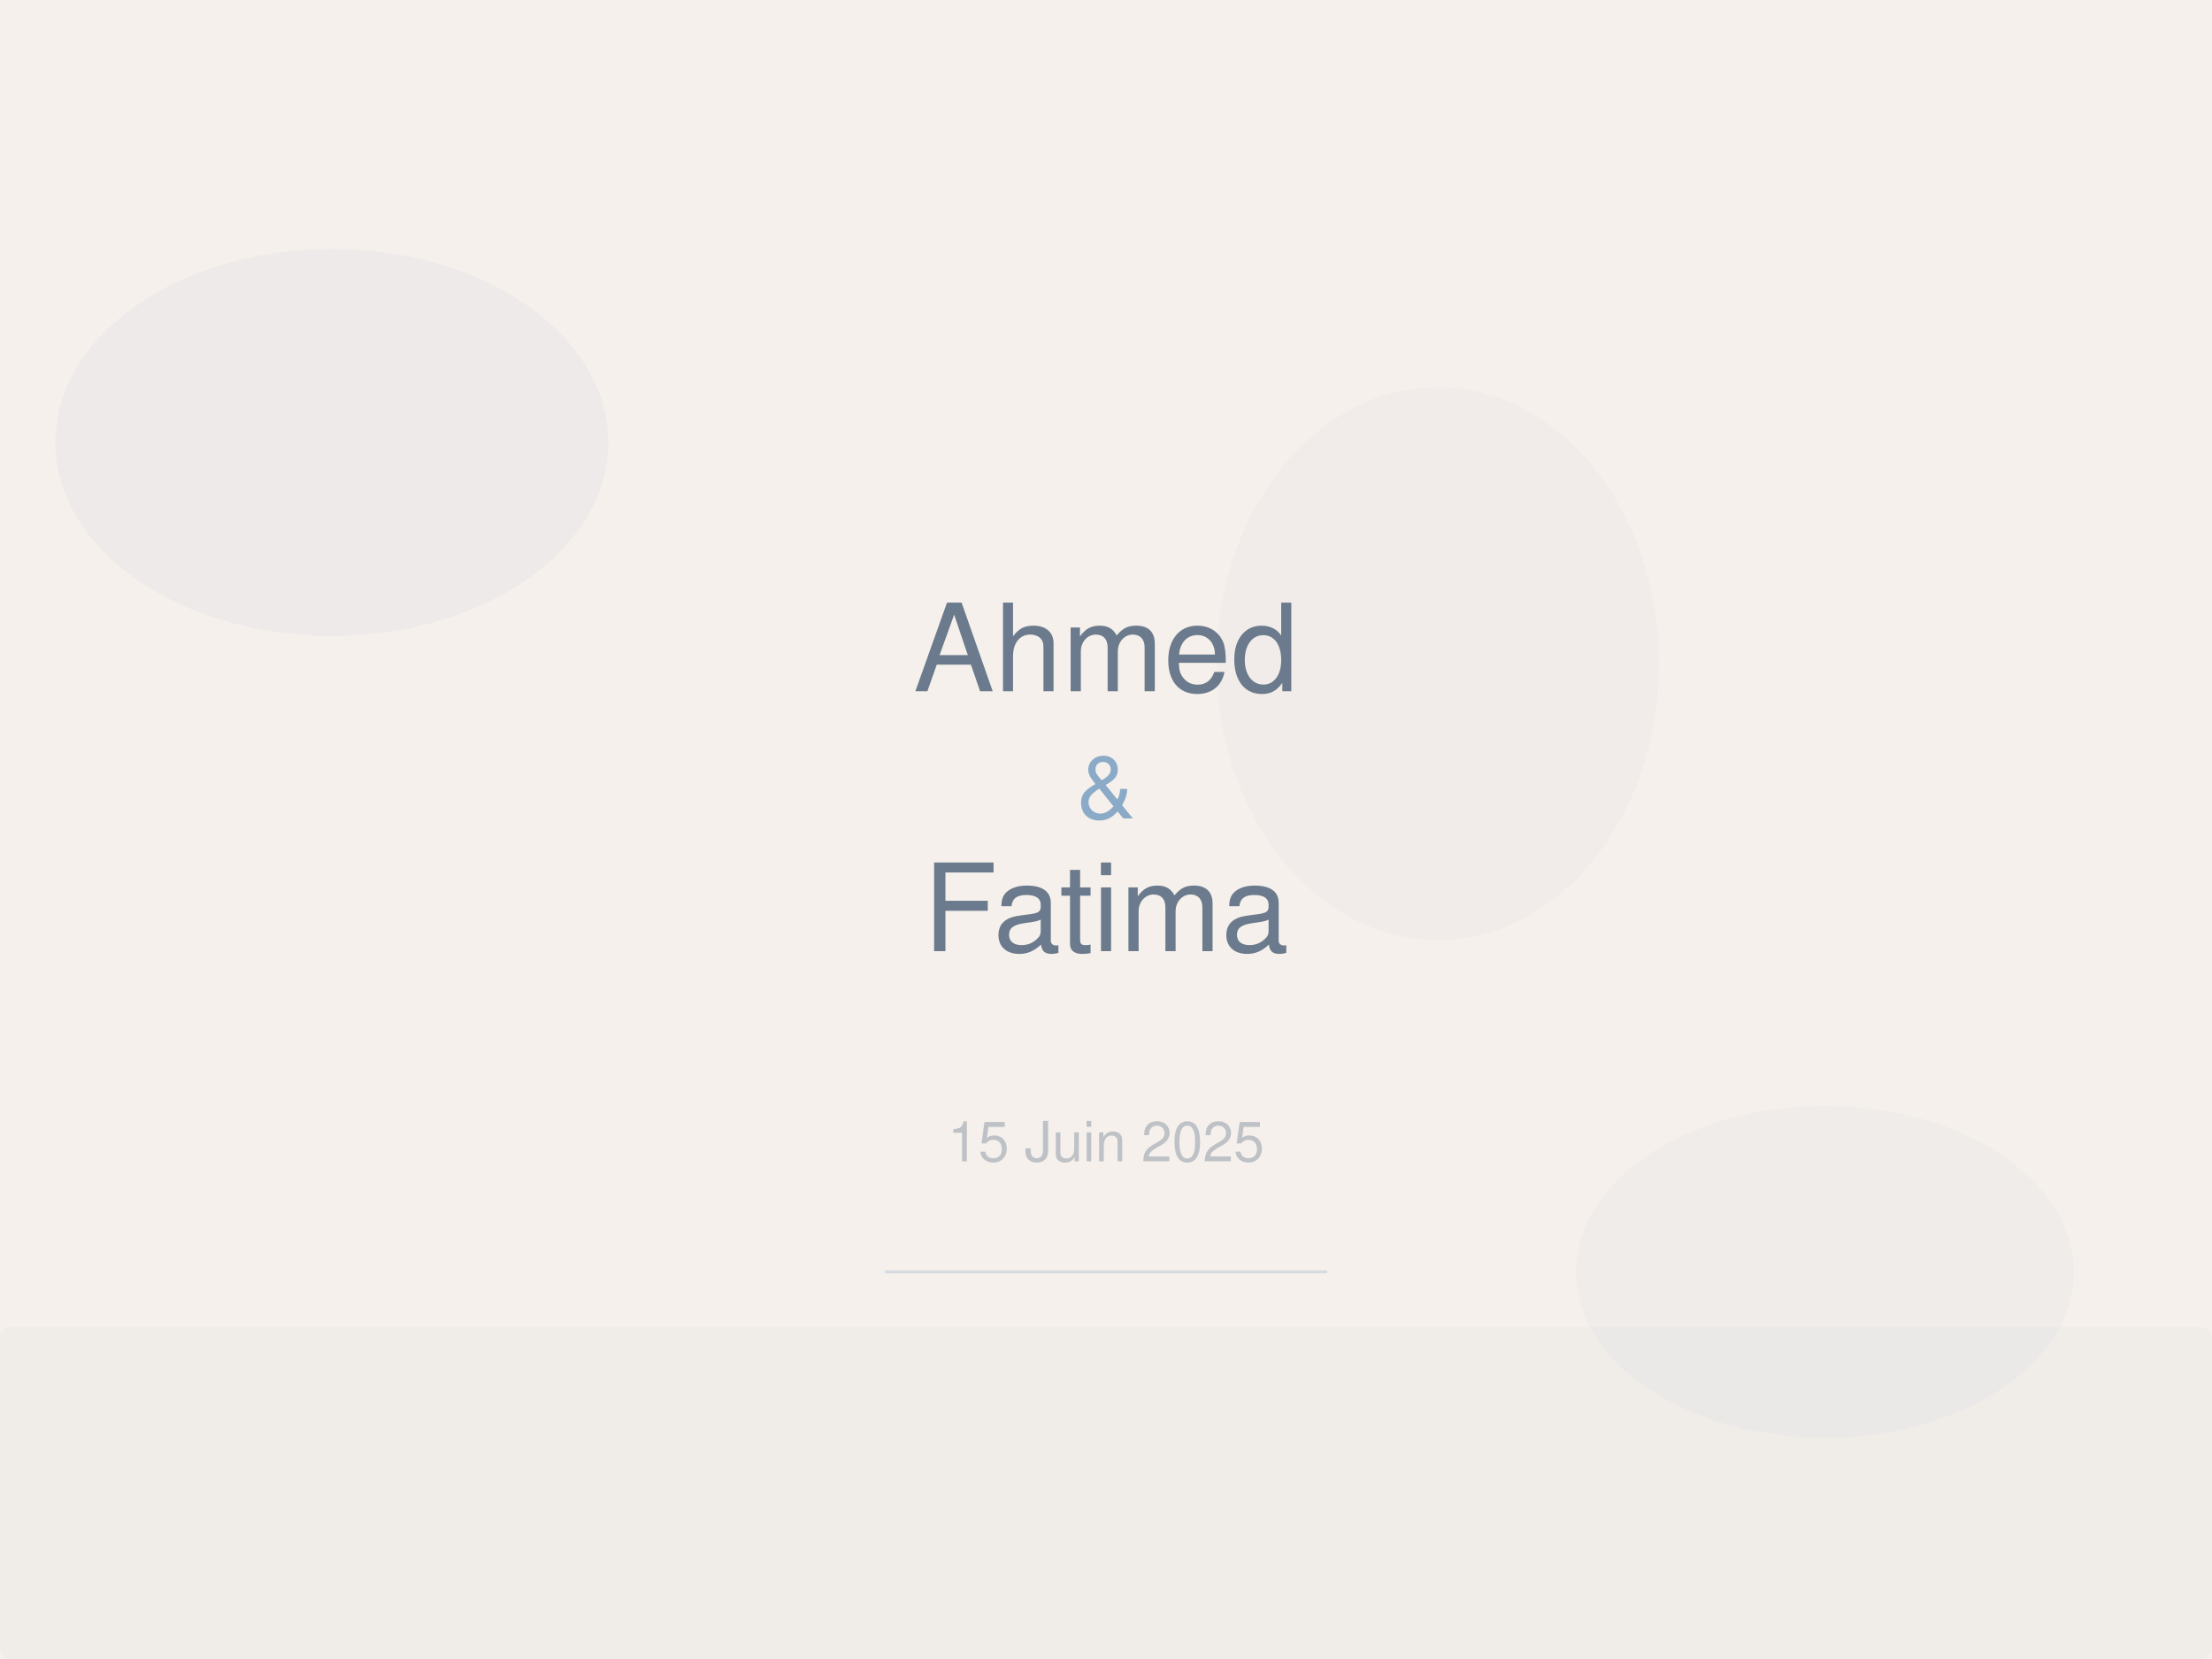
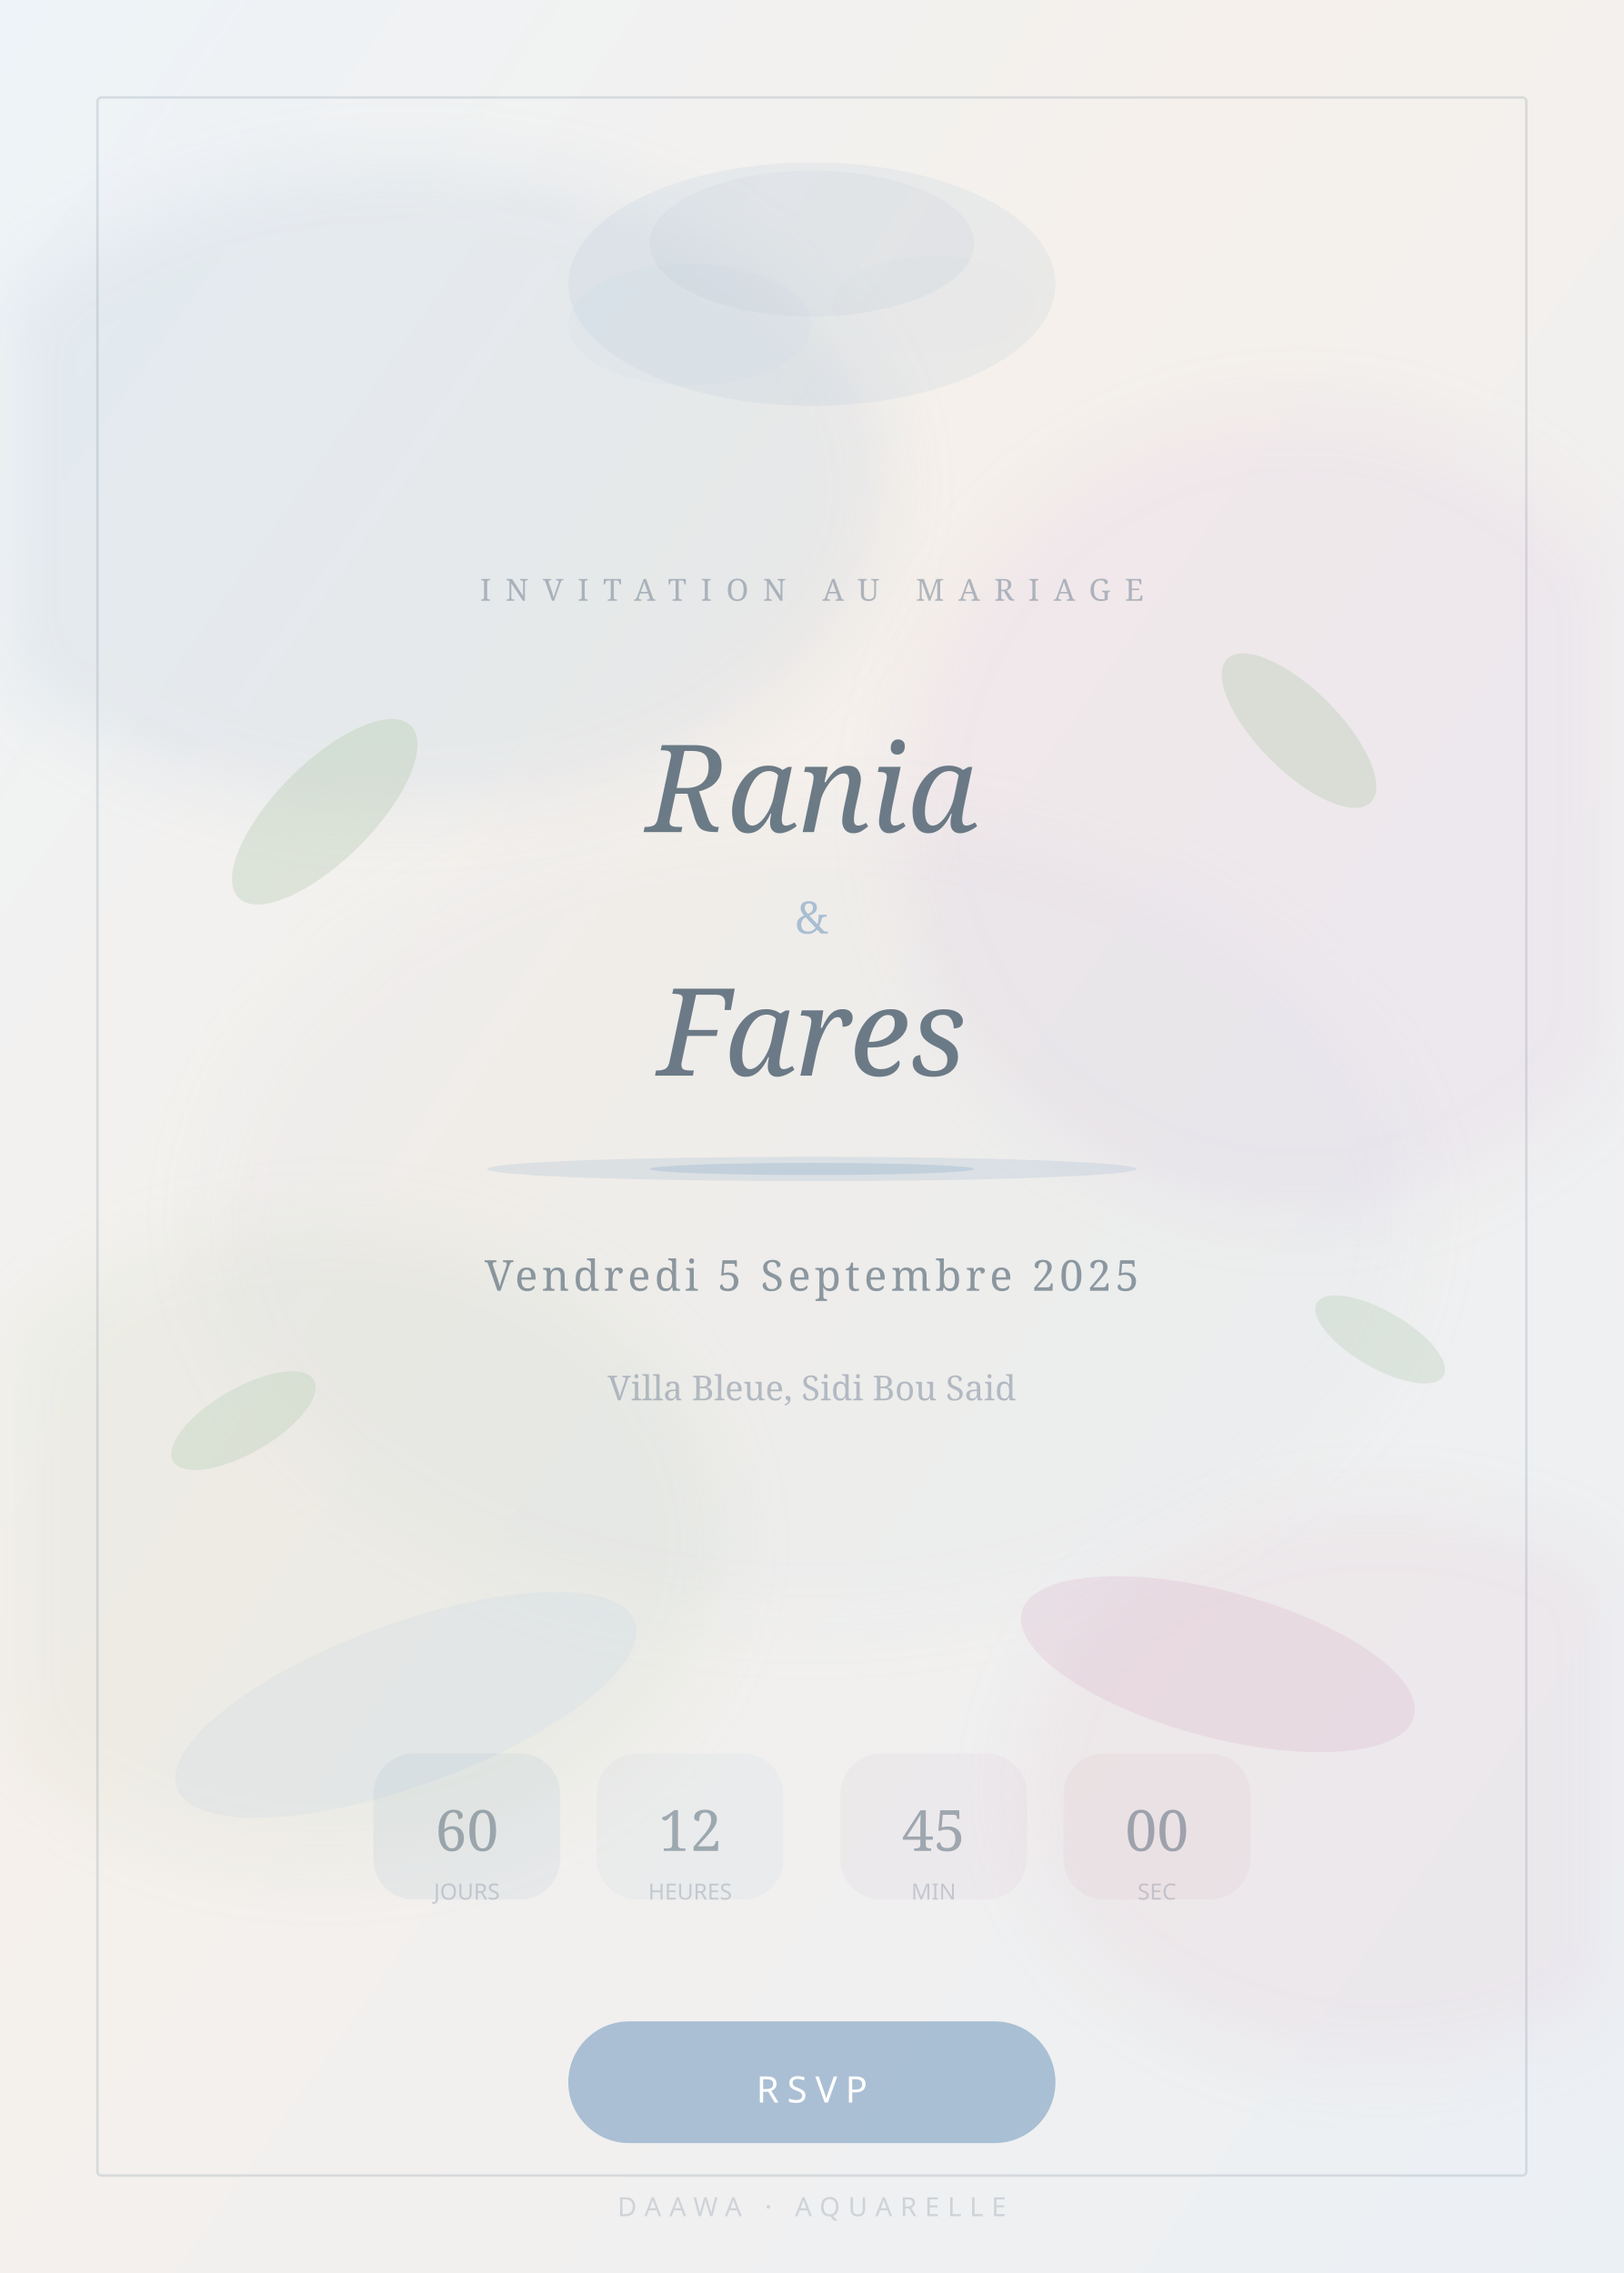
- <svg xmlns="http://www.w3.org/2000/svg" viewBox="0 0 400 300" width="400" height="300">
-   <rect width="400" height="300" fill="#F5F0EB" />
-   <ellipse cx="60" cy="80" rx="50" ry="35" fill="#8BAAC8" opacity="0.08" />
-   <ellipse cx="330" cy="230" rx="45" ry="30" fill="#8BAAC8" opacity="0.06" />
-   <ellipse cx="260" cy="120" rx="40" ry="50" fill="#6B7B8D" opacity="0.03" />
-   <rect x="0" y="240" width="400" height="60" fill="#8BAAC8" opacity="0.05" rx="2" />
-   <text x="200" y="125" text-anchor="middle" font-family="Helvetica,Arial,sans-serif" font-size="22" font-weight="300" fill="#6B7B8D">Ahmed</text>
-   <text x="200" y="148" text-anchor="middle" font-family="Helvetica,Arial,sans-serif" font-size="16" fill="#8BAAC8">&amp;</text>
-   <text x="200" y="172" text-anchor="middle" font-family="Helvetica,Arial,sans-serif" font-size="22" font-weight="300" fill="#6B7B8D">Fatima</text>
-   <text x="200" y="210" text-anchor="middle" font-family="Helvetica,Arial,sans-serif" font-size="10" fill="#6B7B8D" opacity="0.4">15 Juin 2025</text>
-   <line x1="160" y1="230" x2="240" y2="230" stroke="#8BAAC8" stroke-width="0.5" opacity="0.3" />
+ <svg xmlns="http://www.w3.org/2000/svg" viewBox="0 0 400 560" width="400" height="560">
+   <defs>
+     <linearGradient id="bg" x1="0" y1="0" x2="1" y2="1">
+       <stop offset="0%" stop-color="#EDF3F8" />
+       <stop offset="40%" stop-color="#F5F0EB" />
+       <stop offset="100%" stop-color="#EBF0F5" />
+     </linearGradient>
+     <filter id="blur-soft">
+       <feGaussianBlur stdDeviation="8" />
+     </filter>
+   </defs>
+   <rect width="400" height="560" fill="url(#bg)" />
+   <ellipse cx="100" cy="120" rx="120" ry="80" fill="#8BAAC8" opacity="0.12" filter="url(#blur-soft)" />
+   <ellipse cx="320" cy="200" rx="100" ry="100" fill="#C8A0D4" opacity="0.1" filter="url(#blur-soft)" />
+   <ellipse cx="80" cy="380" rx="100" ry="80" fill="#A8C4A0" opacity="0.1" filter="url(#blur-soft)" />
+   <ellipse cx="340" cy="440" rx="90" ry="70" fill="#D4A0B0" opacity="0.1" filter="url(#blur-soft)" />
+   <ellipse cx="200" cy="300" rx="150" ry="100" fill="#A8C0D8" opacity="0.07" filter="url(#blur-soft)" />
+   <rect x="24" y="24" width="352" height="512" fill="none" stroke="#6B7B8D" stroke-width="0.6" opacity="0.2" rx="1" />
+   <g opacity="0.35">
+     <ellipse cx="200" cy="70" rx="60" ry="30" fill="#8BAAC8" opacity="0.3" />
+     <ellipse cx="170" cy="80" rx="30" ry="15" fill="#A8C4D8" opacity="0.25" />
+     <ellipse cx="230" cy="75" rx="25" ry="12" fill="#C0D0E0" opacity="0.2" />
+     <ellipse cx="200" cy="60" rx="40" ry="18" fill="#7A9AB8" opacity="0.25" />
+   </g>
+   <g opacity="0.3">
+     <ellipse cx="80" cy="200" rx="30" ry="12" transform="rotate(-45 80 200)" fill="#A8C4A0" />
+     <ellipse cx="320" cy="180" rx="25" ry="10" transform="rotate(45 320 180)" fill="#A8C4A0" />
+     <ellipse cx="60" cy="350" rx="20" ry="8" transform="rotate(-30 60 350)" fill="#B0C8B0" />
+     <ellipse cx="340" cy="330" rx="18" ry="7" transform="rotate(30 340 330)" fill="#B0C8B0" />
+   </g>
+   <text x="200" y="148" text-anchor="middle" font-family="Georgia,serif" font-size="7.5" fill="#6B7B8D" opacity="0.5" letter-spacing="3.5">INVITATION AU MARIAGE</text>
+   <text x="200" y="205" text-anchor="middle" font-family="Georgia,serif" font-size="30" fill="#4A5E6D" font-weight="300" font-style="italic" opacity="0.8">Rania</text>
+   <text x="200" y="230" text-anchor="middle" font-family="Georgia,serif" font-size="11" fill="#8BAAC8" opacity="0.7" letter-spacing="5">&amp;</text>
+   <text x="200" y="265" text-anchor="middle" font-family="Georgia,serif" font-size="30" fill="#4A5E6D" font-weight="300" font-style="italic" opacity="0.8">Fares</text>
+   <ellipse cx="200" cy="288" rx="80" ry="3" fill="#8BAAC8" opacity="0.2" />
+   <ellipse cx="200" cy="288" rx="40" ry="1.5" fill="#8BAAC8" opacity="0.3" />
+   <text x="200" y="318" text-anchor="middle" font-family="Georgia,serif" font-size="10.5" fill="#4A5E6D" opacity="0.6" letter-spacing="1">Vendredi 5 Septembre 2025</text>
+   <text x="200" y="345" text-anchor="middle" font-family="Georgia,serif" font-size="8.5" fill="#6B7B8D" opacity="0.45">Villa Bleue, Sidi Bou Said</text>
+   <g opacity="0.2">
+     <ellipse cx="100" cy="420" rx="60" ry="20" transform="rotate(-20 100 420)" fill="#C0D0E8" />
+     <ellipse cx="300" cy="410" rx="50" ry="18" transform="rotate(15 300 410)" fill="#D4A0C0" />
+   </g>
+   <g opacity="0.7" transform="translate(200,450)">
+     <rect x="-108" y="-18" width="46" height="36" rx="10" fill="#8BAAC8" opacity="0.18" />
+     <rect x="-53" y="-18" width="46" height="36" rx="10" fill="#A8C4D8" opacity="0.15" />
+     <rect x="7" y="-18" width="46" height="36" rx="10" fill="#C8B0C8" opacity="0.15" />
+     <rect x="62" y="-18" width="46" height="36" rx="10" fill="#D4A8B8" opacity="0.15" />
+     <text x="-85" y="6" text-anchor="middle" font-family="Georgia,serif" font-size="14" fill="#4A5E6D" opacity="0.7">60</text>
+     <text x="-30" y="6" text-anchor="middle" font-family="Georgia,serif" font-size="14" fill="#4A5E6D" opacity="0.7">12</text>
+     <text x="30" y="6" text-anchor="middle" font-family="Georgia,serif" font-size="14" fill="#4A5E6D" opacity="0.7">45</text>
+     <text x="85" y="6" text-anchor="middle" font-family="Georgia,serif" font-size="14" fill="#4A5E6D" opacity="0.7">00</text>
+     <text x="-85" y="18" text-anchor="middle" font-family="sans-serif" font-size="5.5" fill="#6B7B8D" opacity="0.45">JOURS</text>
+     <text x="-30" y="18" text-anchor="middle" font-family="sans-serif" font-size="5.5" fill="#6B7B8D" opacity="0.45">HEURES</text>
+     <text x="30" y="18" text-anchor="middle" font-family="sans-serif" font-size="5.5" fill="#6B7B8D" opacity="0.45">MIN</text>
+     <text x="85" y="18" text-anchor="middle" font-family="sans-serif" font-size="5.5" fill="#6B7B8D" opacity="0.45">SEC</text>
+   </g>
+   <rect x="140" y="498" width="120" height="30" rx="15" fill="#8BAAC8" opacity="0.7" />
+   <text x="200" y="518" text-anchor="middle" font-family="sans-serif" font-size="9" fill="white" letter-spacing="2">RSVP</text>
+   <text x="200" y="546" text-anchor="middle" font-family="sans-serif" font-size="6.5" fill="#6B7B8D" opacity="0.25" letter-spacing="2">DAAWA · AQUARELLE</text>
</svg>
